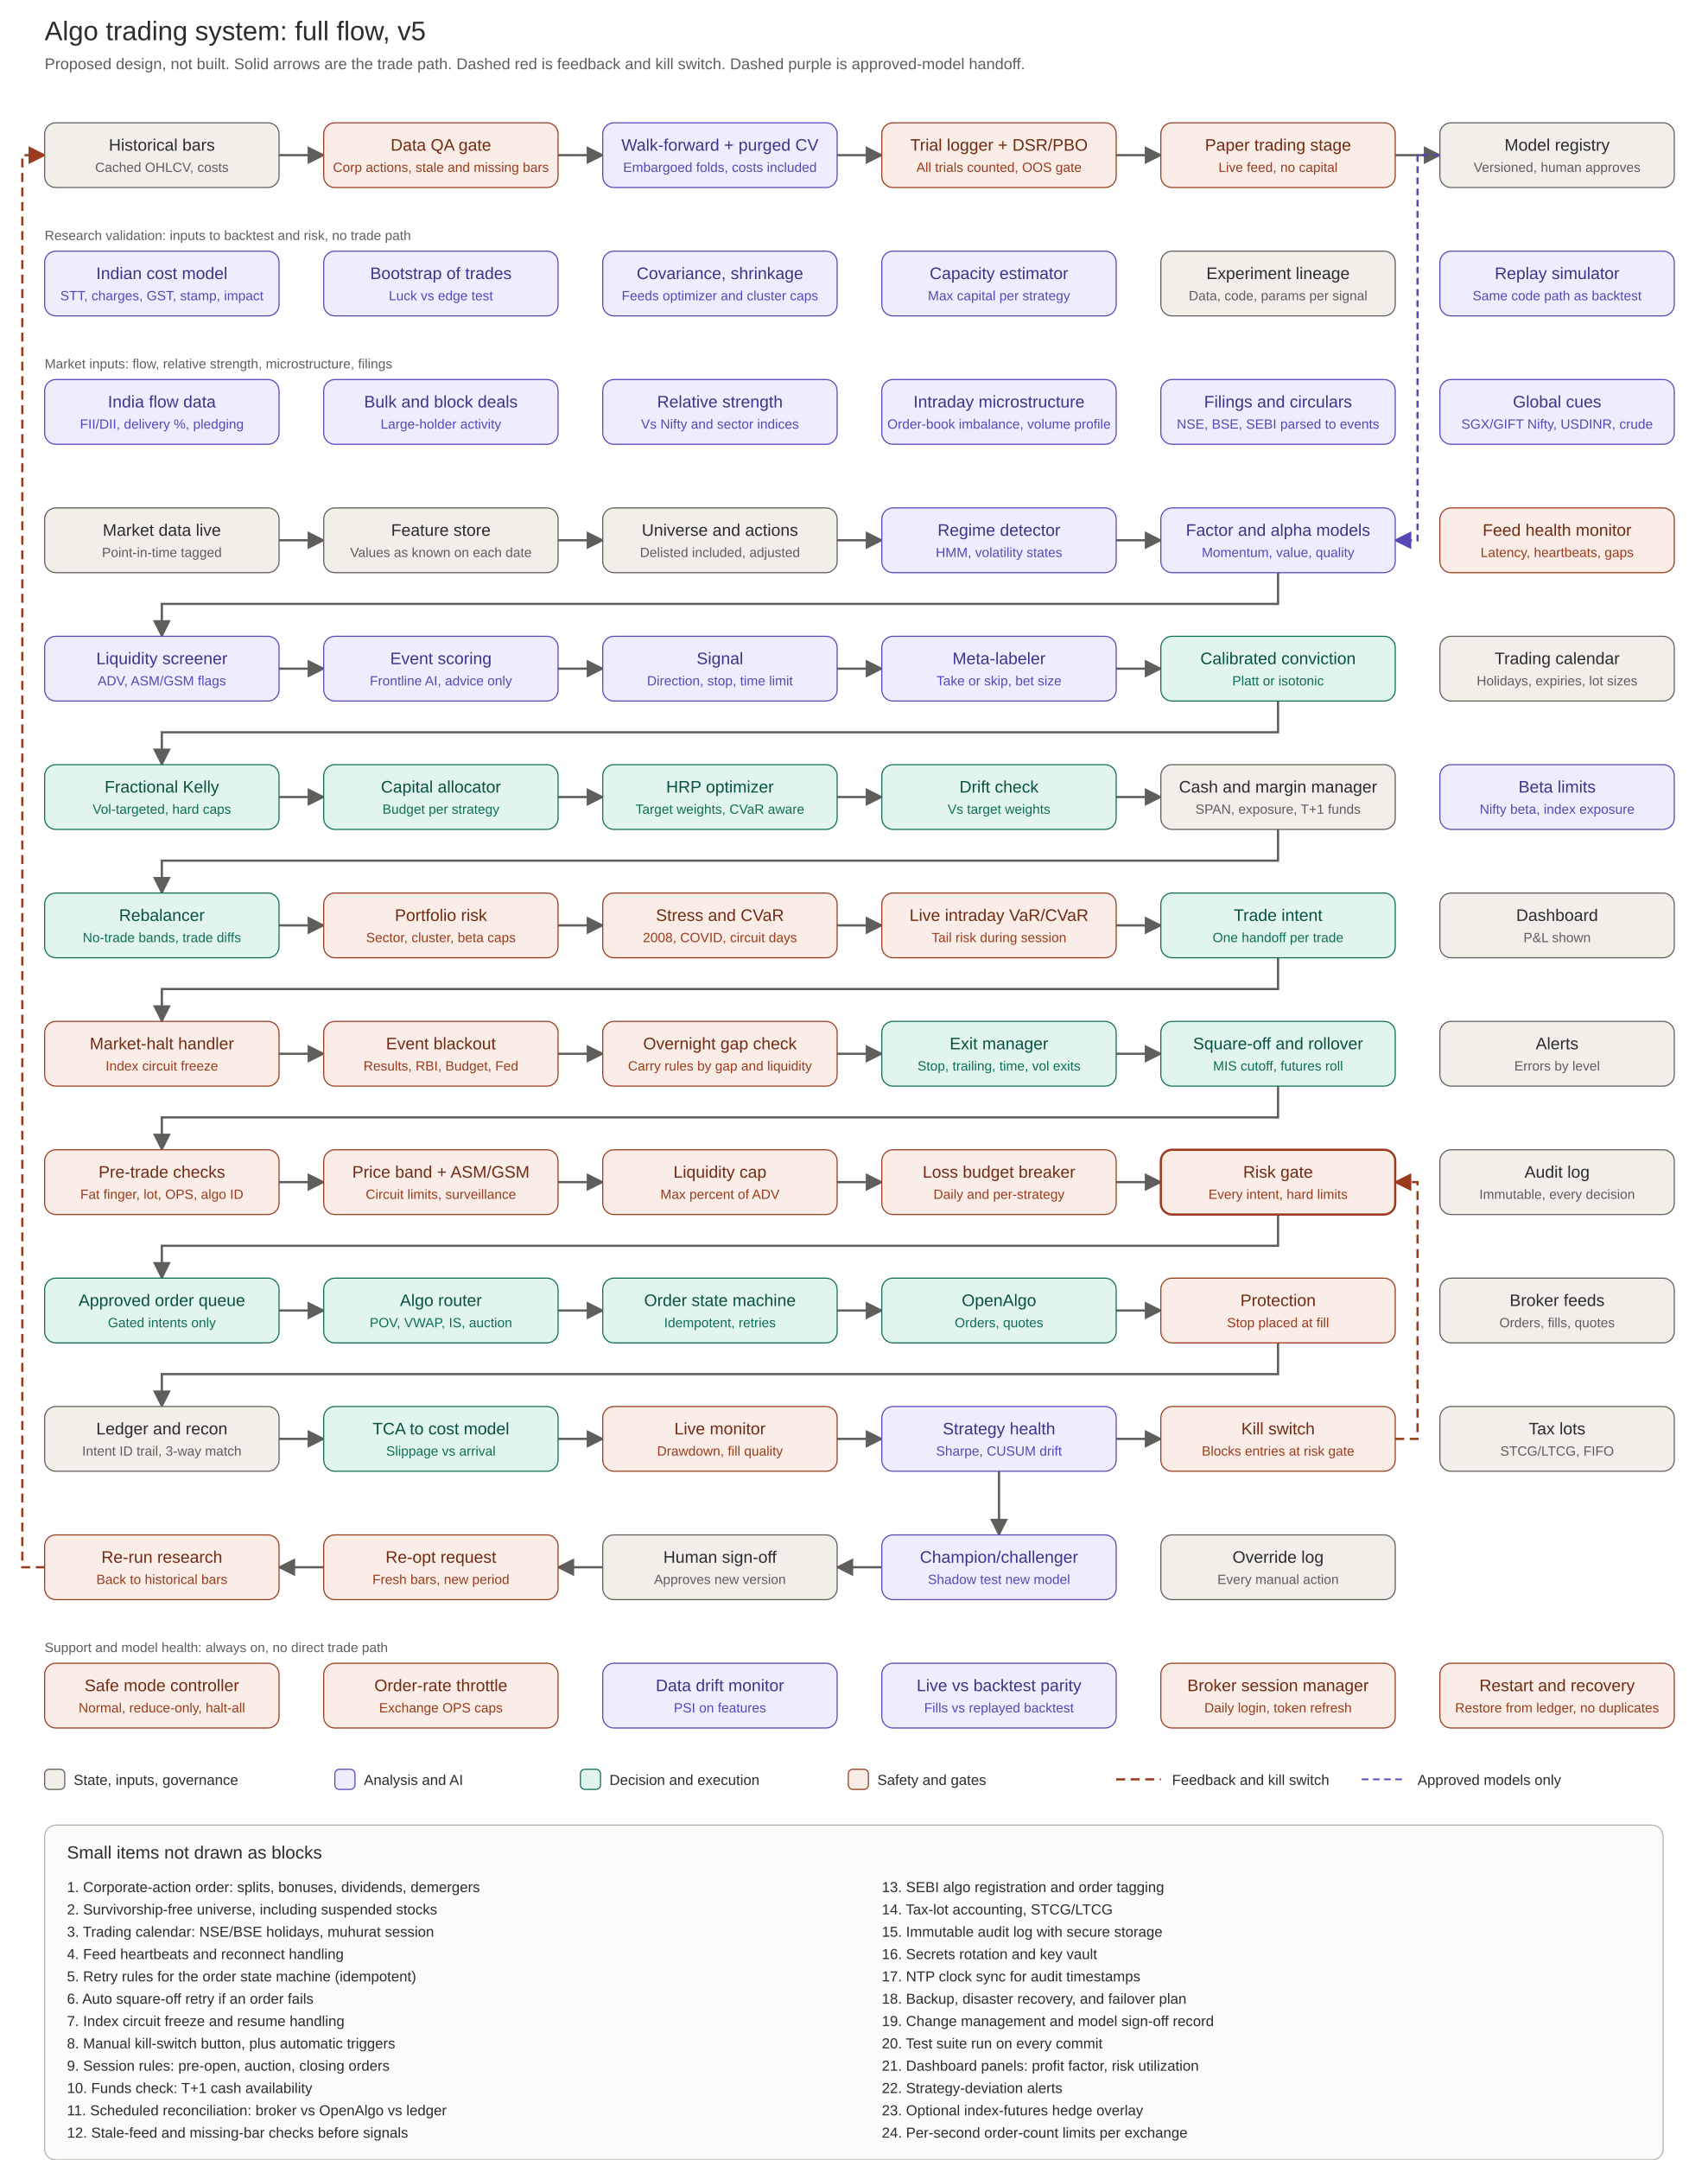
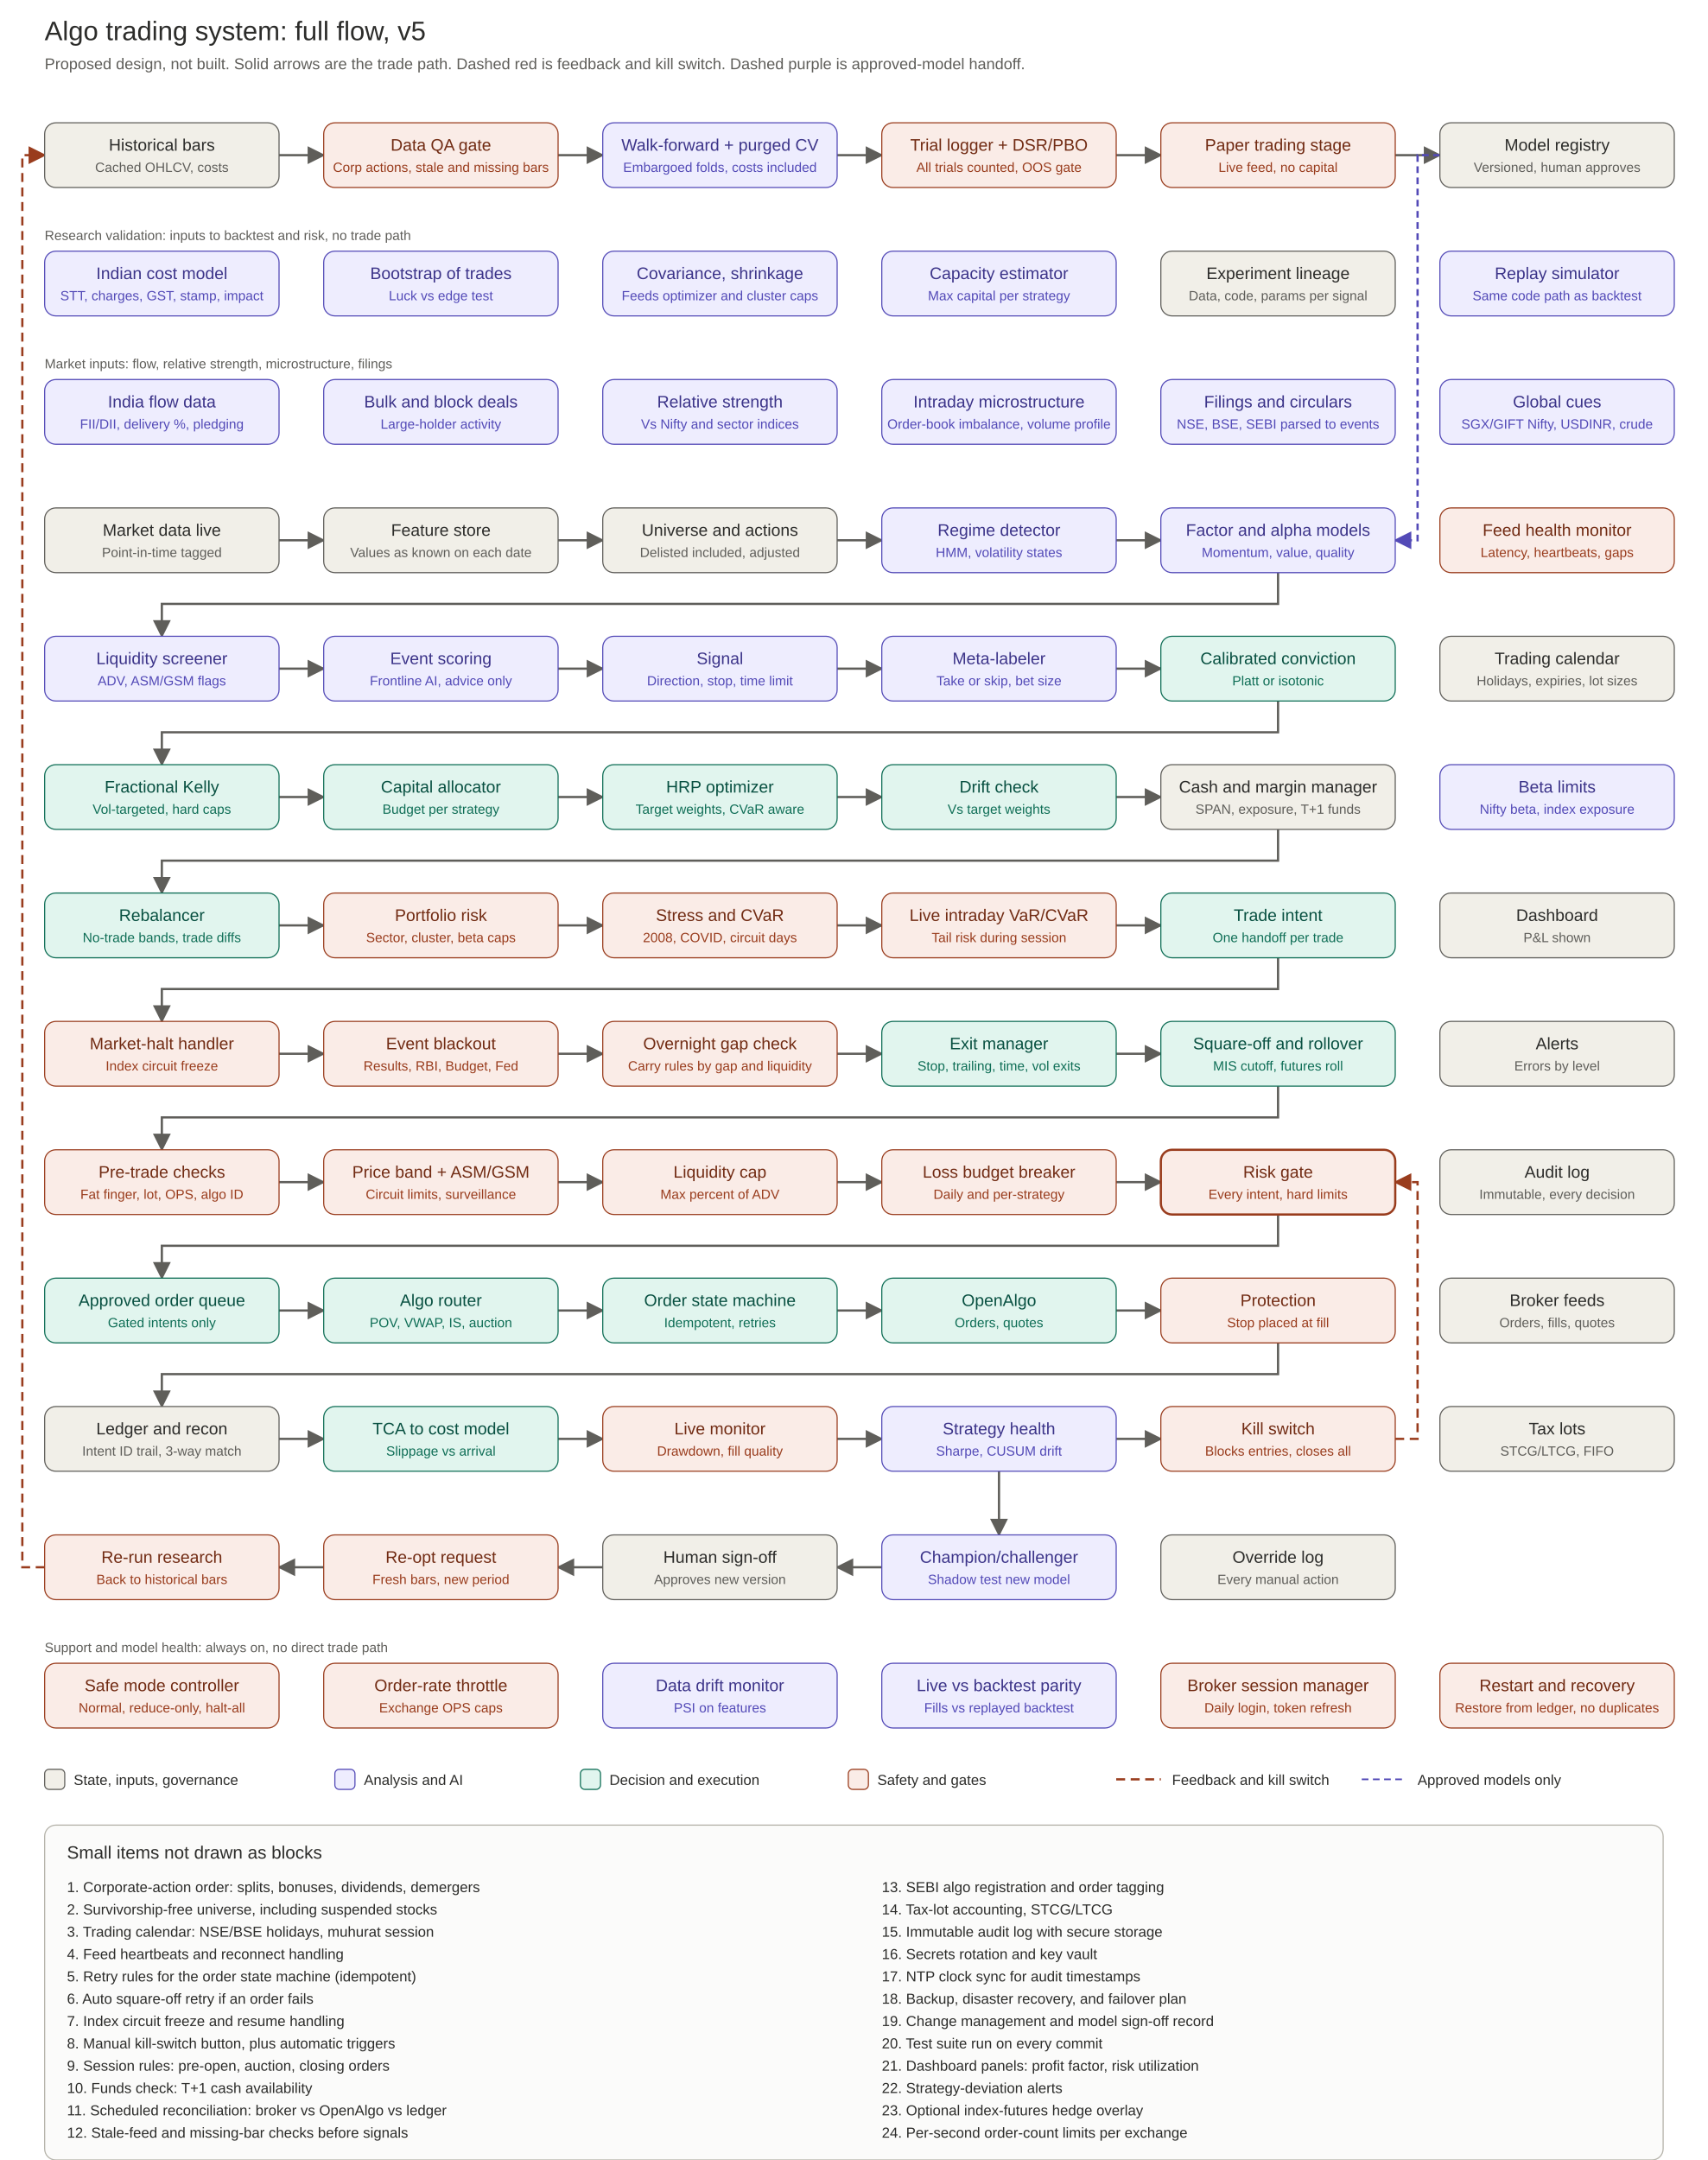
<svg xmlns="http://www.w3.org/2000/svg" viewBox="0 0 1530 1935" font-family="Arial, Helvetica, sans-serif">
  <defs>
    <marker id="arr" viewBox="0 0 10 10" refX="9" refY="5" markerWidth="8" markerHeight="8" orient="auto-start-reverse">
      <path d="M0,0 L10,5 L0,10 z" fill="#5f5e5a" />
    </marker>
    <marker id="arrRed" viewBox="0 0 10 10" refX="9" refY="5" markerWidth="8" markerHeight="8" orient="auto-start-reverse">
      <path d="M0,0 L10,5 L0,10 z" fill="#993c1d" />
    </marker>
    <marker id="arrPurple" viewBox="0 0 10 10" refX="9" refY="5" markerWidth="8" markerHeight="8" orient="auto-start-reverse">
      <path d="M0,0 L10,5 L0,10 z" fill="#534ab7" />
    </marker>
  </defs>
  <text x="40" y="36" font-size="24" fill="#2c2c2a">Algo trading system: full flow, v5</text>
  <text x="40" y="62" font-size="14" fill="#5f5e5a">Proposed design, not built. Solid arrows are the trade path. Dashed red is feedback and kill switch. Dashed purple is approved-model handoff.</text>
  <text x="40" y="215" font-size="12" fill="#5f5e5a">Research validation: inputs to backtest and risk, no trade path</text>
  <text x="40" y="330" font-size="12" fill="#5f5e5a">Market inputs: flow, relative strength, microstructure, filings</text>
  <text x="40" y="1480" font-size="12" fill="#5f5e5a">Support and model health: always on, no direct trade path</text>
  <path d="M250 139 H290" fill="none" stroke="#5f5e5a" stroke-width="2" marker-end="url(#arr)" />
  <path d="M500 139 H540" fill="none" stroke="#5f5e5a" stroke-width="2" marker-end="url(#arr)" />
  <path d="M750 139 H790" fill="none" stroke="#5f5e5a" stroke-width="2" marker-end="url(#arr)" />
  <path d="M1000 139 H1040" fill="none" stroke="#5f5e5a" stroke-width="2" marker-end="url(#arr)" />
  <path d="M250 484 H290" fill="none" stroke="#5f5e5a" stroke-width="2" marker-end="url(#arr)" />
  <path d="M500 484 H540" fill="none" stroke="#5f5e5a" stroke-width="2" marker-end="url(#arr)" />
  <path d="M750 484 H790" fill="none" stroke="#5f5e5a" stroke-width="2" marker-end="url(#arr)" />
  <path d="M1000 484 H1040" fill="none" stroke="#5f5e5a" stroke-width="2" marker-end="url(#arr)" />
  <path d="M250 599 H290" fill="none" stroke="#5f5e5a" stroke-width="2" marker-end="url(#arr)" />
  <path d="M500 599 H540" fill="none" stroke="#5f5e5a" stroke-width="2" marker-end="url(#arr)" />
  <path d="M750 599 H790" fill="none" stroke="#5f5e5a" stroke-width="2" marker-end="url(#arr)" />
  <path d="M1000 599 H1040" fill="none" stroke="#5f5e5a" stroke-width="2" marker-end="url(#arr)" />
  <path d="M250 714 H290" fill="none" stroke="#5f5e5a" stroke-width="2" marker-end="url(#arr)" />
  <path d="M500 714 H540" fill="none" stroke="#5f5e5a" stroke-width="2" marker-end="url(#arr)" />
  <path d="M750 714 H790" fill="none" stroke="#5f5e5a" stroke-width="2" marker-end="url(#arr)" />
  <path d="M1000 714 H1040" fill="none" stroke="#5f5e5a" stroke-width="2" marker-end="url(#arr)" />
  <path d="M250 829 H290" fill="none" stroke="#5f5e5a" stroke-width="2" marker-end="url(#arr)" />
  <path d="M500 829 H540" fill="none" stroke="#5f5e5a" stroke-width="2" marker-end="url(#arr)" />
  <path d="M750 829 H790" fill="none" stroke="#5f5e5a" stroke-width="2" marker-end="url(#arr)" />
  <path d="M1000 829 H1040" fill="none" stroke="#5f5e5a" stroke-width="2" marker-end="url(#arr)" />
  <path d="M250 944 H290" fill="none" stroke="#5f5e5a" stroke-width="2" marker-end="url(#arr)" />
  <path d="M500 944 H540" fill="none" stroke="#5f5e5a" stroke-width="2" marker-end="url(#arr)" />
  <path d="M750 944 H790" fill="none" stroke="#5f5e5a" stroke-width="2" marker-end="url(#arr)" />
  <path d="M1000 944 H1040" fill="none" stroke="#5f5e5a" stroke-width="2" marker-end="url(#arr)" />
  <path d="M250 1059 H290" fill="none" stroke="#5f5e5a" stroke-width="2" marker-end="url(#arr)" />
  <path d="M500 1059 H540" fill="none" stroke="#5f5e5a" stroke-width="2" marker-end="url(#arr)" />
  <path d="M750 1059 H790" fill="none" stroke="#5f5e5a" stroke-width="2" marker-end="url(#arr)" />
  <path d="M1000 1059 H1040" fill="none" stroke="#5f5e5a" stroke-width="2" marker-end="url(#arr)" />
  <path d="M250 1174 H290" fill="none" stroke="#5f5e5a" stroke-width="2" marker-end="url(#arr)" />
  <path d="M500 1174 H540" fill="none" stroke="#5f5e5a" stroke-width="2" marker-end="url(#arr)" />
  <path d="M750 1174 H790" fill="none" stroke="#5f5e5a" stroke-width="2" marker-end="url(#arr)" />
  <path d="M1000 1174 H1040" fill="none" stroke="#5f5e5a" stroke-width="2" marker-end="url(#arr)" />
  <path d="M250 1289 H290" fill="none" stroke="#5f5e5a" stroke-width="2" marker-end="url(#arr)" />
  <path d="M500 1289 H540" fill="none" stroke="#5f5e5a" stroke-width="2" marker-end="url(#arr)" />
  <path d="M750 1289 H790" fill="none" stroke="#5f5e5a" stroke-width="2" marker-end="url(#arr)" />
  <path d="M1000 1289 H1040" fill="none" stroke="#5f5e5a" stroke-width="2" marker-end="url(#arr)" />
  <path d="M290 1404 H250" fill="none" stroke="#5f5e5a" stroke-width="2" marker-end="url(#arr)" />
  <path d="M540 1404 H500" fill="none" stroke="#5f5e5a" stroke-width="2" marker-end="url(#arr)" />
  <path d="M790 1404 H750" fill="none" stroke="#5f5e5a" stroke-width="2" marker-end="url(#arr)" />
  <path d="M1145 513 V541 H145 V570" fill="none" stroke="#5f5e5a" stroke-width="2" marker-end="url(#arr)" />
  <path d="M1145 628 V656 H145 V685" fill="none" stroke="#5f5e5a" stroke-width="2" marker-end="url(#arr)" />
  <path d="M1145 743 V771 H145 V800" fill="none" stroke="#5f5e5a" stroke-width="2" marker-end="url(#arr)" />
  <path d="M1145 858 V886 H145 V915" fill="none" stroke="#5f5e5a" stroke-width="2" marker-end="url(#arr)" />
  <path d="M1145 973 V1001 H145 V1030" fill="none" stroke="#5f5e5a" stroke-width="2" marker-end="url(#arr)" />
  <path d="M1145 1088 V1116 H145 V1145" fill="none" stroke="#5f5e5a" stroke-width="2" marker-end="url(#arr)" />
  <path d="M1145 1203 V1231 H145 V1260" fill="none" stroke="#5f5e5a" stroke-width="2" marker-end="url(#arr)" />
  <path d="M1250 139 H1290" fill="none" stroke="#5f5e5a" stroke-width="2" marker-end="url(#arr)" />
  <path d="M1290 139 H1270 V484 H1250" fill="none" stroke="#534ab7" stroke-width="2" stroke-dasharray="6 4" marker-end="url(#arrPurple)" />
  <path d="M895 1318 V1375" fill="none" stroke="#5f5e5a" stroke-width="2" marker-end="url(#arr)" />
  <path d="M1250 1289 H1270 V1059 H1250" fill="none" stroke="#993c1d" stroke-width="2" stroke-dasharray="8 5" marker-end="url(#arrRed)" />
  <path d="M40 1404 H20 V139 H40" fill="none" stroke="#993c1d" stroke-width="2" stroke-dasharray="8 5" marker-end="url(#arrRed)" />
  <rect x="40" y="110" width="210" height="58" rx="10" fill="#f1efe8" stroke="#5f5e5a" stroke-width="1" />
  <text x="145" y="135" text-anchor="middle" font-size="15" fill="#2c2c2a">Historical bars</text>
  <text x="145" y="154" text-anchor="middle" font-size="12" fill="#5f5e5a">Cached OHLCV, costs</text>
  <rect x="290" y="110" width="210" height="58" rx="10" fill="#faece7" stroke="#993c1d" stroke-width="1" />
  <text x="395" y="135" text-anchor="middle" font-size="15" fill="#712b13">Data QA gate</text>
  <text x="395" y="154" text-anchor="middle" font-size="12" fill="#993c1d">Corp actions, stale and missing bars</text>
  <rect x="540" y="110" width="210" height="58" rx="10" fill="#eeedfe" stroke="#534ab7" stroke-width="1" />
  <text x="645" y="135" text-anchor="middle" font-size="15" fill="#3c3489">Walk-forward + purged CV</text>
  <text x="645" y="154" text-anchor="middle" font-size="12" fill="#534ab7">Embargoed folds, costs included</text>
  <rect x="790" y="110" width="210" height="58" rx="10" fill="#faece7" stroke="#993c1d" stroke-width="1" />
  <text x="895" y="135" text-anchor="middle" font-size="15" fill="#712b13">Trial logger + DSR/PBO</text>
  <text x="895" y="154" text-anchor="middle" font-size="12" fill="#993c1d">All trials counted, OOS gate</text>
  <rect x="1040" y="110" width="210" height="58" rx="10" fill="#faece7" stroke="#993c1d" stroke-width="1" />
  <text x="1145" y="135" text-anchor="middle" font-size="15" fill="#712b13">Paper trading stage</text>
  <text x="1145" y="154" text-anchor="middle" font-size="12" fill="#993c1d">Live feed, no capital</text>
  <rect x="40" y="225" width="210" height="58" rx="10" fill="#eeedfe" stroke="#534ab7" stroke-width="1" />
  <text x="145" y="250" text-anchor="middle" font-size="15" fill="#3c3489">Indian cost model</text>
  <text x="145" y="269" text-anchor="middle" font-size="12" fill="#534ab7">STT, charges, GST, stamp, impact</text>
  <rect x="290" y="225" width="210" height="58" rx="10" fill="#eeedfe" stroke="#534ab7" stroke-width="1" />
  <text x="395" y="250" text-anchor="middle" font-size="15" fill="#3c3489">Bootstrap of trades</text>
  <text x="395" y="269" text-anchor="middle" font-size="12" fill="#534ab7">Luck vs edge test</text>
  <rect x="540" y="225" width="210" height="58" rx="10" fill="#eeedfe" stroke="#534ab7" stroke-width="1" />
  <text x="645" y="250" text-anchor="middle" font-size="15" fill="#3c3489">Covariance, shrinkage</text>
  <text x="645" y="269" text-anchor="middle" font-size="12" fill="#534ab7">Feeds optimizer and cluster caps</text>
  <rect x="790" y="225" width="210" height="58" rx="10" fill="#eeedfe" stroke="#534ab7" stroke-width="1" />
  <text x="895" y="250" text-anchor="middle" font-size="15" fill="#3c3489">Capacity estimator</text>
  <text x="895" y="269" text-anchor="middle" font-size="12" fill="#534ab7">Max capital per strategy</text>
  <rect x="1040" y="225" width="210" height="58" rx="10" fill="#f1efe8" stroke="#5f5e5a" stroke-width="1" />
  <text x="1145" y="250" text-anchor="middle" font-size="15" fill="#2c2c2a">Experiment lineage</text>
  <text x="1145" y="269" text-anchor="middle" font-size="12" fill="#5f5e5a">Data, code, params per signal</text>
  <rect x="40" y="340" width="210" height="58" rx="10" fill="#eeedfe" stroke="#534ab7" stroke-width="1" />
  <text x="145" y="365" text-anchor="middle" font-size="15" fill="#3c3489">India flow data</text>
  <text x="145" y="384" text-anchor="middle" font-size="12" fill="#534ab7">FII/DII, delivery %, pledging</text>
  <rect x="290" y="340" width="210" height="58" rx="10" fill="#eeedfe" stroke="#534ab7" stroke-width="1" />
  <text x="395" y="365" text-anchor="middle" font-size="15" fill="#3c3489">Bulk and block deals</text>
  <text x="395" y="384" text-anchor="middle" font-size="12" fill="#534ab7">Large-holder activity</text>
  <rect x="540" y="340" width="210" height="58" rx="10" fill="#eeedfe" stroke="#534ab7" stroke-width="1" />
  <text x="645" y="365" text-anchor="middle" font-size="15" fill="#3c3489">Relative strength</text>
  <text x="645" y="384" text-anchor="middle" font-size="12" fill="#534ab7">Vs Nifty and sector indices</text>
  <rect x="790" y="340" width="210" height="58" rx="10" fill="#eeedfe" stroke="#534ab7" stroke-width="1" />
  <text x="895" y="365" text-anchor="middle" font-size="15" fill="#3c3489">Intraday microstructure</text>
  <text x="895" y="384" text-anchor="middle" font-size="12" fill="#534ab7">Order-book imbalance, volume profile</text>
  <rect x="1040" y="340" width="210" height="58" rx="10" fill="#eeedfe" stroke="#534ab7" stroke-width="1" />
  <text x="1145" y="365" text-anchor="middle" font-size="15" fill="#3c3489">Filings and circulars</text>
  <text x="1145" y="384" text-anchor="middle" font-size="12" fill="#534ab7">NSE, BSE, SEBI parsed to events</text>
  <rect x="40" y="455" width="210" height="58" rx="10" fill="#f1efe8" stroke="#5f5e5a" stroke-width="1" />
  <text x="145" y="480" text-anchor="middle" font-size="15" fill="#2c2c2a">Market data live</text>
  <text x="145" y="499" text-anchor="middle" font-size="12" fill="#5f5e5a">Point-in-time tagged</text>
  <rect x="290" y="455" width="210" height="58" rx="10" fill="#f1efe8" stroke="#5f5e5a" stroke-width="1" />
  <text x="395" y="480" text-anchor="middle" font-size="15" fill="#2c2c2a">Feature store</text>
  <text x="395" y="499" text-anchor="middle" font-size="12" fill="#5f5e5a">Values as known on each date</text>
  <rect x="540" y="455" width="210" height="58" rx="10" fill="#f1efe8" stroke="#5f5e5a" stroke-width="1" />
  <text x="645" y="480" text-anchor="middle" font-size="15" fill="#2c2c2a">Universe and actions</text>
  <text x="645" y="499" text-anchor="middle" font-size="12" fill="#5f5e5a">Delisted included, adjusted</text>
  <rect x="790" y="455" width="210" height="58" rx="10" fill="#eeedfe" stroke="#534ab7" stroke-width="1" />
  <text x="895" y="480" text-anchor="middle" font-size="15" fill="#3c3489">Regime detector</text>
  <text x="895" y="499" text-anchor="middle" font-size="12" fill="#534ab7">HMM, volatility states</text>
  <rect x="1040" y="455" width="210" height="58" rx="10" fill="#eeedfe" stroke="#534ab7" stroke-width="1" />
  <text x="1145" y="480" text-anchor="middle" font-size="15" fill="#3c3489">Factor and alpha models</text>
  <text x="1145" y="499" text-anchor="middle" font-size="12" fill="#534ab7">Momentum, value, quality</text>
  <rect x="40" y="570" width="210" height="58" rx="10" fill="#eeedfe" stroke="#534ab7" stroke-width="1" />
  <text x="145" y="595" text-anchor="middle" font-size="15" fill="#3c3489">Liquidity screener</text>
  <text x="145" y="614" text-anchor="middle" font-size="12" fill="#534ab7">ADV, ASM/GSM flags</text>
  <rect x="290" y="570" width="210" height="58" rx="10" fill="#eeedfe" stroke="#534ab7" stroke-width="1" />
  <text x="395" y="595" text-anchor="middle" font-size="15" fill="#3c3489">Event scoring</text>
  <text x="395" y="614" text-anchor="middle" font-size="12" fill="#534ab7">Frontline AI, advice only</text>
  <rect x="540" y="570" width="210" height="58" rx="10" fill="#eeedfe" stroke="#534ab7" stroke-width="1" />
  <text x="645" y="595" text-anchor="middle" font-size="15" fill="#3c3489">Signal</text>
  <text x="645" y="614" text-anchor="middle" font-size="12" fill="#534ab7">Direction, stop, time limit</text>
  <rect x="790" y="570" width="210" height="58" rx="10" fill="#eeedfe" stroke="#534ab7" stroke-width="1" />
  <text x="895" y="595" text-anchor="middle" font-size="15" fill="#3c3489">Meta-labeler</text>
  <text x="895" y="614" text-anchor="middle" font-size="12" fill="#534ab7">Take or skip, bet size</text>
  <rect x="1040" y="570" width="210" height="58" rx="10" fill="#e1f5ee" stroke="#0f6e56" stroke-width="1" />
  <text x="1145" y="595" text-anchor="middle" font-size="15" fill="#085041">Calibrated conviction</text>
  <text x="1145" y="614" text-anchor="middle" font-size="12" fill="#0f6e56">Platt or isotonic</text>
  <rect x="40" y="685" width="210" height="58" rx="10" fill="#e1f5ee" stroke="#0f6e56" stroke-width="1" />
  <text x="145" y="710" text-anchor="middle" font-size="15" fill="#085041">Fractional Kelly</text>
  <text x="145" y="729" text-anchor="middle" font-size="12" fill="#0f6e56">Vol-targeted, hard caps</text>
  <rect x="290" y="685" width="210" height="58" rx="10" fill="#e1f5ee" stroke="#0f6e56" stroke-width="1" />
  <text x="395" y="710" text-anchor="middle" font-size="15" fill="#085041">Capital allocator</text>
  <text x="395" y="729" text-anchor="middle" font-size="12" fill="#0f6e56">Budget per strategy</text>
  <rect x="540" y="685" width="210" height="58" rx="10" fill="#e1f5ee" stroke="#0f6e56" stroke-width="1" />
  <text x="645" y="710" text-anchor="middle" font-size="15" fill="#085041">HRP optimizer</text>
  <text x="645" y="729" text-anchor="middle" font-size="12" fill="#0f6e56">Target weights, CVaR aware</text>
  <rect x="790" y="685" width="210" height="58" rx="10" fill="#e1f5ee" stroke="#0f6e56" stroke-width="1" />
  <text x="895" y="710" text-anchor="middle" font-size="15" fill="#085041">Drift check</text>
  <text x="895" y="729" text-anchor="middle" font-size="12" fill="#0f6e56">Vs target weights</text>
  <rect x="1040" y="685" width="210" height="58" rx="10" fill="#f1efe8" stroke="#5f5e5a" stroke-width="1" />
  <text x="1145" y="710" text-anchor="middle" font-size="15" fill="#2c2c2a">Cash and margin manager</text>
  <text x="1145" y="729" text-anchor="middle" font-size="12" fill="#5f5e5a">SPAN, exposure, T+1 funds</text>
  <rect x="40" y="800" width="210" height="58" rx="10" fill="#e1f5ee" stroke="#0f6e56" stroke-width="1" />
  <text x="145" y="825" text-anchor="middle" font-size="15" fill="#085041">Rebalancer</text>
  <text x="145" y="844" text-anchor="middle" font-size="12" fill="#0f6e56">No-trade bands, trade diffs</text>
  <rect x="290" y="800" width="210" height="58" rx="10" fill="#faece7" stroke="#993c1d" stroke-width="1" />
  <text x="395" y="825" text-anchor="middle" font-size="15" fill="#712b13">Portfolio risk</text>
  <text x="395" y="844" text-anchor="middle" font-size="12" fill="#993c1d">Sector, cluster, beta caps</text>
  <rect x="540" y="800" width="210" height="58" rx="10" fill="#faece7" stroke="#993c1d" stroke-width="1" />
  <text x="645" y="825" text-anchor="middle" font-size="15" fill="#712b13">Stress and CVaR</text>
  <text x="645" y="844" text-anchor="middle" font-size="12" fill="#993c1d">2008, COVID, circuit days</text>
  <rect x="790" y="800" width="210" height="58" rx="10" fill="#faece7" stroke="#993c1d" stroke-width="1" />
  <text x="895" y="825" text-anchor="middle" font-size="15" fill="#712b13">Live intraday VaR/CVaR</text>
  <text x="895" y="844" text-anchor="middle" font-size="12" fill="#993c1d">Tail risk during session</text>
  <rect x="1040" y="800" width="210" height="58" rx="10" fill="#e1f5ee" stroke="#0f6e56" stroke-width="1" />
  <text x="1145" y="825" text-anchor="middle" font-size="15" fill="#085041">Trade intent</text>
  <text x="1145" y="844" text-anchor="middle" font-size="12" fill="#0f6e56">One handoff per trade</text>
  <rect x="40" y="915" width="210" height="58" rx="10" fill="#faece7" stroke="#993c1d" stroke-width="1" />
  <text x="145" y="940" text-anchor="middle" font-size="15" fill="#712b13">Market-halt handler</text>
  <text x="145" y="959" text-anchor="middle" font-size="12" fill="#993c1d">Index circuit freeze</text>
  <rect x="290" y="915" width="210" height="58" rx="10" fill="#faece7" stroke="#993c1d" stroke-width="1" />
  <text x="395" y="940" text-anchor="middle" font-size="15" fill="#712b13">Event blackout</text>
  <text x="395" y="959" text-anchor="middle" font-size="12" fill="#993c1d">Results, RBI, Budget, Fed</text>
  <rect x="540" y="915" width="210" height="58" rx="10" fill="#faece7" stroke="#993c1d" stroke-width="1" />
  <text x="645" y="940" text-anchor="middle" font-size="15" fill="#712b13">Overnight gap check</text>
  <text x="645" y="959" text-anchor="middle" font-size="12" fill="#993c1d">Carry rules by gap and liquidity</text>
  <rect x="790" y="915" width="210" height="58" rx="10" fill="#e1f5ee" stroke="#0f6e56" stroke-width="1" />
  <text x="895" y="940" text-anchor="middle" font-size="15" fill="#085041">Exit manager</text>
  <text x="895" y="959" text-anchor="middle" font-size="12" fill="#0f6e56">Stop, trailing, time, vol exits</text>
  <rect x="1040" y="915" width="210" height="58" rx="10" fill="#e1f5ee" stroke="#0f6e56" stroke-width="1" />
  <text x="1145" y="940" text-anchor="middle" font-size="15" fill="#085041">Square-off and rollover</text>
  <text x="1145" y="959" text-anchor="middle" font-size="12" fill="#0f6e56">MIS cutoff, futures roll</text>
  <rect x="40" y="1030" width="210" height="58" rx="10" fill="#faece7" stroke="#993c1d" stroke-width="1" />
  <text x="145" y="1055" text-anchor="middle" font-size="15" fill="#712b13">Pre-trade checks</text>
  <text x="145" y="1074" text-anchor="middle" font-size="12" fill="#993c1d">Fat finger, lot, OPS, algo ID</text>
  <rect x="290" y="1030" width="210" height="58" rx="10" fill="#faece7" stroke="#993c1d" stroke-width="1" />
  <text x="395" y="1055" text-anchor="middle" font-size="15" fill="#712b13">Price band + ASM/GSM</text>
  <text x="395" y="1074" text-anchor="middle" font-size="12" fill="#993c1d">Circuit limits, surveillance</text>
  <rect x="540" y="1030" width="210" height="58" rx="10" fill="#faece7" stroke="#993c1d" stroke-width="1" />
  <text x="645" y="1055" text-anchor="middle" font-size="15" fill="#712b13">Liquidity cap</text>
  <text x="645" y="1074" text-anchor="middle" font-size="12" fill="#993c1d">Max percent of ADV</text>
  <rect x="790" y="1030" width="210" height="58" rx="10" fill="#faece7" stroke="#993c1d" stroke-width="1" />
  <text x="895" y="1055" text-anchor="middle" font-size="15" fill="#712b13">Loss budget breaker</text>
  <text x="895" y="1074" text-anchor="middle" font-size="12" fill="#993c1d">Daily and per-strategy</text>
  <rect x="1040" y="1030" width="210" height="58" rx="10" fill="#faece7" stroke="#993c1d" stroke-width="2" />
  <text x="1145" y="1055" text-anchor="middle" font-size="15" fill="#712b13">Risk gate</text>
  <text x="1145" y="1074" text-anchor="middle" font-size="12" fill="#993c1d">Every intent, hard limits</text>
  <rect x="40" y="1145" width="210" height="58" rx="10" fill="#e1f5ee" stroke="#0f6e56" stroke-width="1" />
  <text x="145" y="1170" text-anchor="middle" font-size="15" fill="#085041">Approved order queue</text>
  <text x="145" y="1189" text-anchor="middle" font-size="12" fill="#0f6e56">Gated intents only</text>
  <rect x="290" y="1145" width="210" height="58" rx="10" fill="#e1f5ee" stroke="#0f6e56" stroke-width="1" />
  <text x="395" y="1170" text-anchor="middle" font-size="15" fill="#085041">Algo router</text>
  <text x="395" y="1189" text-anchor="middle" font-size="12" fill="#0f6e56">POV, VWAP, IS, auction</text>
  <rect x="540" y="1145" width="210" height="58" rx="10" fill="#e1f5ee" stroke="#0f6e56" stroke-width="1" />
  <text x="645" y="1170" text-anchor="middle" font-size="15" fill="#085041">Order state machine</text>
  <text x="645" y="1189" text-anchor="middle" font-size="12" fill="#0f6e56">Idempotent, retries</text>
  <rect x="790" y="1145" width="210" height="58" rx="10" fill="#e1f5ee" stroke="#0f6e56" stroke-width="1" />
  <text x="895" y="1170" text-anchor="middle" font-size="15" fill="#085041">OpenAlgo</text>
  <text x="895" y="1189" text-anchor="middle" font-size="12" fill="#0f6e56">Orders, quotes</text>
  <rect x="1040" y="1145" width="210" height="58" rx="10" fill="#faece7" stroke="#993c1d" stroke-width="1" />
  <text x="1145" y="1170" text-anchor="middle" font-size="15" fill="#712b13">Protection</text>
  <text x="1145" y="1189" text-anchor="middle" font-size="12" fill="#993c1d">Stop placed at fill</text>
  <rect x="40" y="1260" width="210" height="58" rx="10" fill="#f1efe8" stroke="#5f5e5a" stroke-width="1" />
  <text x="145" y="1285" text-anchor="middle" font-size="15" fill="#2c2c2a">Ledger and recon</text>
  <text x="145" y="1304" text-anchor="middle" font-size="12" fill="#5f5e5a">Intent ID trail, 3-way match</text>
  <rect x="290" y="1260" width="210" height="58" rx="10" fill="#e1f5ee" stroke="#0f6e56" stroke-width="1" />
  <text x="395" y="1285" text-anchor="middle" font-size="15" fill="#085041">TCA to cost model</text>
  <text x="395" y="1304" text-anchor="middle" font-size="12" fill="#0f6e56">Slippage vs arrival</text>
  <rect x="540" y="1260" width="210" height="58" rx="10" fill="#faece7" stroke="#993c1d" stroke-width="1" />
  <text x="645" y="1285" text-anchor="middle" font-size="15" fill="#712b13">Live monitor</text>
  <text x="645" y="1304" text-anchor="middle" font-size="12" fill="#993c1d">Drawdown, fill quality</text>
  <rect x="790" y="1260" width="210" height="58" rx="10" fill="#eeedfe" stroke="#534ab7" stroke-width="1" />
  <text x="895" y="1285" text-anchor="middle" font-size="15" fill="#3c3489">Strategy health</text>
  <text x="895" y="1304" text-anchor="middle" font-size="12" fill="#534ab7">Sharpe, CUSUM drift</text>
  <rect x="1040" y="1260" width="210" height="58" rx="10" fill="#faece7" stroke="#993c1d" stroke-width="1" />
  <text x="1145" y="1285" text-anchor="middle" font-size="15" fill="#712b13">Kill switch</text>
-   <text x="1145" y="1304" text-anchor="middle" font-size="12" fill="#993c1d">Blocks entries at risk gate</text>
+   <text x="1145" y="1304" text-anchor="middle" font-size="12" fill="#993c1d">Blocks entries, closes all</text>
  <rect x="40" y="1375" width="210" height="58" rx="10" fill="#faece7" stroke="#993c1d" stroke-width="1" />
  <text x="145" y="1400" text-anchor="middle" font-size="15" fill="#712b13">Re-run research</text>
  <text x="145" y="1419" text-anchor="middle" font-size="12" fill="#993c1d">Back to historical bars</text>
  <rect x="290" y="1375" width="210" height="58" rx="10" fill="#faece7" stroke="#993c1d" stroke-width="1" />
  <text x="395" y="1400" text-anchor="middle" font-size="15" fill="#712b13">Re-opt request</text>
  <text x="395" y="1419" text-anchor="middle" font-size="12" fill="#993c1d">Fresh bars, new period</text>
  <rect x="540" y="1375" width="210" height="58" rx="10" fill="#f1efe8" stroke="#5f5e5a" stroke-width="1" />
  <text x="645" y="1400" text-anchor="middle" font-size="15" fill="#2c2c2a">Human sign-off</text>
  <text x="645" y="1419" text-anchor="middle" font-size="12" fill="#5f5e5a">Approves new version</text>
  <rect x="790" y="1375" width="210" height="58" rx="10" fill="#eeedfe" stroke="#534ab7" stroke-width="1" />
  <text x="895" y="1400" text-anchor="middle" font-size="15" fill="#3c3489">Champion/challenger</text>
  <text x="895" y="1419" text-anchor="middle" font-size="12" fill="#534ab7">Shadow test new model</text>
  <rect x="1040" y="1375" width="210" height="58" rx="10" fill="#f1efe8" stroke="#5f5e5a" stroke-width="1" />
  <text x="1145" y="1400" text-anchor="middle" font-size="15" fill="#2c2c2a">Override log</text>
  <text x="1145" y="1419" text-anchor="middle" font-size="12" fill="#5f5e5a">Every manual action</text>
  <rect x="40" y="1490" width="210" height="58" rx="10" fill="#faece7" stroke="#993c1d" stroke-width="1" />
  <text x="145" y="1515" text-anchor="middle" font-size="15" fill="#712b13">Safe mode controller</text>
  <text x="145" y="1534" text-anchor="middle" font-size="12" fill="#993c1d">Normal, reduce-only, halt-all</text>
  <rect x="290" y="1490" width="210" height="58" rx="10" fill="#faece7" stroke="#993c1d" stroke-width="1" />
  <text x="395" y="1515" text-anchor="middle" font-size="15" fill="#712b13">Order-rate throttle</text>
  <text x="395" y="1534" text-anchor="middle" font-size="12" fill="#993c1d">Exchange OPS caps</text>
  <rect x="540" y="1490" width="210" height="58" rx="10" fill="#eeedfe" stroke="#534ab7" stroke-width="1" />
  <text x="645" y="1515" text-anchor="middle" font-size="15" fill="#3c3489">Data drift monitor</text>
  <text x="645" y="1534" text-anchor="middle" font-size="12" fill="#534ab7">PSI on features</text>
  <rect x="790" y="1490" width="210" height="58" rx="10" fill="#eeedfe" stroke="#534ab7" stroke-width="1" />
  <text x="895" y="1515" text-anchor="middle" font-size="15" fill="#3c3489">Live vs backtest parity</text>
  <text x="895" y="1534" text-anchor="middle" font-size="12" fill="#534ab7">Fills vs replayed backtest</text>
  <rect x="1040" y="1490" width="210" height="58" rx="10" fill="#faece7" stroke="#993c1d" stroke-width="1" />
  <text x="1145" y="1515" text-anchor="middle" font-size="15" fill="#712b13">Broker session manager</text>
  <text x="1145" y="1534" text-anchor="middle" font-size="12" fill="#993c1d">Daily login, token refresh</text>
  <rect x="1290" y="110" width="210" height="58" rx="10" fill="#f1efe8" stroke="#5f5e5a" stroke-width="1" />
  <text x="1395" y="135" text-anchor="middle" font-size="15" fill="#2c2c2a">Model registry</text>
  <text x="1395" y="154" text-anchor="middle" font-size="12" fill="#5f5e5a">Versioned, human approves</text>
  <rect x="1290" y="225" width="210" height="58" rx="10" fill="#eeedfe" stroke="#534ab7" stroke-width="1" />
  <text x="1395" y="250" text-anchor="middle" font-size="15" fill="#3c3489">Replay simulator</text>
  <text x="1395" y="269" text-anchor="middle" font-size="12" fill="#534ab7">Same code path as backtest</text>
  <rect x="1290" y="340" width="210" height="58" rx="10" fill="#eeedfe" stroke="#534ab7" stroke-width="1" />
  <text x="1395" y="365" text-anchor="middle" font-size="15" fill="#3c3489">Global cues</text>
  <text x="1395" y="384" text-anchor="middle" font-size="12" fill="#534ab7">SGX/GIFT Nifty, USDINR, crude</text>
  <rect x="1290" y="455" width="210" height="58" rx="10" fill="#faece7" stroke="#993c1d" stroke-width="1" />
  <text x="1395" y="480" text-anchor="middle" font-size="15" fill="#712b13">Feed health monitor</text>
  <text x="1395" y="499" text-anchor="middle" font-size="12" fill="#993c1d">Latency, heartbeats, gaps</text>
  <rect x="1290" y="570" width="210" height="58" rx="10" fill="#f1efe8" stroke="#5f5e5a" stroke-width="1" />
  <text x="1395" y="595" text-anchor="middle" font-size="15" fill="#2c2c2a">Trading calendar</text>
  <text x="1395" y="614" text-anchor="middle" font-size="12" fill="#5f5e5a">Holidays, expiries, lot sizes</text>
  <rect x="1290" y="685" width="210" height="58" rx="10" fill="#eeedfe" stroke="#534ab7" stroke-width="1" />
  <text x="1395" y="710" text-anchor="middle" font-size="15" fill="#3c3489">Beta limits</text>
  <text x="1395" y="729" text-anchor="middle" font-size="12" fill="#534ab7">Nifty beta, index exposure</text>
  <rect x="1290" y="800" width="210" height="58" rx="10" fill="#f1efe8" stroke="#5f5e5a" stroke-width="1" />
  <text x="1395" y="825" text-anchor="middle" font-size="15" fill="#2c2c2a">Dashboard</text>
  <text x="1395" y="844" text-anchor="middle" font-size="12" fill="#5f5e5a">P&amp;L shown</text>
  <rect x="1290" y="915" width="210" height="58" rx="10" fill="#f1efe8" stroke="#5f5e5a" stroke-width="1" />
  <text x="1395" y="940" text-anchor="middle" font-size="15" fill="#2c2c2a">Alerts</text>
  <text x="1395" y="959" text-anchor="middle" font-size="12" fill="#5f5e5a">Errors by level</text>
  <rect x="1290" y="1030" width="210" height="58" rx="10" fill="#f1efe8" stroke="#5f5e5a" stroke-width="1" />
  <text x="1395" y="1055" text-anchor="middle" font-size="15" fill="#2c2c2a">Audit log</text>
  <text x="1395" y="1074" text-anchor="middle" font-size="12" fill="#5f5e5a">Immutable, every decision</text>
  <rect x="1290" y="1145" width="210" height="58" rx="10" fill="#f1efe8" stroke="#5f5e5a" stroke-width="1" />
  <text x="1395" y="1170" text-anchor="middle" font-size="15" fill="#2c2c2a">Broker feeds</text>
  <text x="1395" y="1189" text-anchor="middle" font-size="12" fill="#5f5e5a">Orders, fills, quotes</text>
  <rect x="1290" y="1260" width="210" height="58" rx="10" fill="#f1efe8" stroke="#5f5e5a" stroke-width="1" />
  <text x="1395" y="1285" text-anchor="middle" font-size="15" fill="#2c2c2a">Tax lots</text>
  <text x="1395" y="1304" text-anchor="middle" font-size="12" fill="#5f5e5a">STCG/LTCG, FIFO</text>
  <rect x="1290" y="1490" width="210" height="58" rx="10" fill="#faece7" stroke="#993c1d" stroke-width="1" />
  <text x="1395" y="1515" text-anchor="middle" font-size="15" fill="#712b13">Restart and recovery</text>
  <text x="1395" y="1534" text-anchor="middle" font-size="12" fill="#993c1d">Restore from ledger, no duplicates</text>
  <rect x="40" y="1585" width="18" height="18" rx="4" fill="#f1efe8" stroke="#5f5e5a" />
  <text x="66" y="1599" font-size="13" fill="#2c2c2a">State, inputs, governance</text>
  <rect x="300" y="1585" width="18" height="18" rx="4" fill="#eeedfe" stroke="#534ab7" />
  <text x="326" y="1599" font-size="13" fill="#2c2c2a">Analysis and AI</text>
  <rect x="520" y="1585" width="18" height="18" rx="4" fill="#e1f5ee" stroke="#0f6e56" />
  <text x="546" y="1599" font-size="13" fill="#2c2c2a">Decision and execution</text>
  <rect x="760" y="1585" width="18" height="18" rx="4" fill="#faece7" stroke="#993c1d" />
  <text x="786" y="1599" font-size="13" fill="#2c2c2a">Safety and gates</text>
  <line x1="1000" y1="1594" x2="1040" y2="1594" stroke="#993c1d" stroke-width="2" stroke-dasharray="8 5" />
  <text x="1050" y="1599" font-size="13" fill="#2c2c2a">Feedback and kill switch</text>
  <line x1="1220" y1="1594" x2="1260" y2="1594" stroke="#534ab7" stroke-width="1.5" stroke-dasharray="6 4" />
  <text x="1270" y="1599" font-size="13" fill="#2c2c2a">Approved models only</text>
  <rect x="40" y="1635" width="1450" height="300" rx="10" fill="#fbfbfa" stroke="#b4b2a9" />
  <text x="60" y="1665" font-size="16" fill="#2c2c2a">Small items not drawn as blocks</text>
  <text x="60" y="1695" font-size="13" fill="#2c2c2a">1. Corporate-action order: splits, bonuses, dividends, demergers</text>
  <text x="60" y="1715" font-size="13" fill="#2c2c2a">2. Survivorship-free universe, including suspended stocks</text>
  <text x="60" y="1735" font-size="13" fill="#2c2c2a">3. Trading calendar: NSE/BSE holidays, muhurat session</text>
  <text x="60" y="1755" font-size="13" fill="#2c2c2a">4. Feed heartbeats and reconnect handling</text>
  <text x="60" y="1775" font-size="13" fill="#2c2c2a">5. Retry rules for the order state machine (idempotent)</text>
  <text x="60" y="1795" font-size="13" fill="#2c2c2a">6. Auto square-off retry if an order fails</text>
  <text x="60" y="1815" font-size="13" fill="#2c2c2a">7. Index circuit freeze and resume handling</text>
  <text x="60" y="1835" font-size="13" fill="#2c2c2a">8. Manual kill-switch button, plus automatic triggers</text>
  <text x="60" y="1855" font-size="13" fill="#2c2c2a">9. Session rules: pre-open, auction, closing orders</text>
  <text x="60" y="1875" font-size="13" fill="#2c2c2a">10. Funds check: T+1 cash availability</text>
  <text x="60" y="1895" font-size="13" fill="#2c2c2a">11. Scheduled reconciliation: broker vs OpenAlgo vs ledger</text>
  <text x="60" y="1915" font-size="13" fill="#2c2c2a">12. Stale-feed and missing-bar checks before signals</text>
  <text x="790" y="1695" font-size="13" fill="#2c2c2a">13. SEBI algo registration and order tagging</text>
  <text x="790" y="1715" font-size="13" fill="#2c2c2a">14. Tax-lot accounting, STCG/LTCG</text>
  <text x="790" y="1735" font-size="13" fill="#2c2c2a">15. Immutable audit log with secure storage</text>
  <text x="790" y="1755" font-size="13" fill="#2c2c2a">16. Secrets rotation and key vault</text>
  <text x="790" y="1775" font-size="13" fill="#2c2c2a">17. NTP clock sync for audit timestamps</text>
  <text x="790" y="1795" font-size="13" fill="#2c2c2a">18. Backup, disaster recovery, and failover plan</text>
  <text x="790" y="1815" font-size="13" fill="#2c2c2a">19. Change management and model sign-off record</text>
  <text x="790" y="1835" font-size="13" fill="#2c2c2a">20. Test suite run on every commit</text>
  <text x="790" y="1855" font-size="13" fill="#2c2c2a">21. Dashboard panels: profit factor, risk utilization</text>
  <text x="790" y="1875" font-size="13" fill="#2c2c2a">22. Strategy-deviation alerts</text>
  <text x="790" y="1895" font-size="13" fill="#2c2c2a">23. Optional index-futures hedge overlay</text>
  <text x="790" y="1915" font-size="13" fill="#2c2c2a">24. Per-second order-count limits per exchange</text>
</svg>
